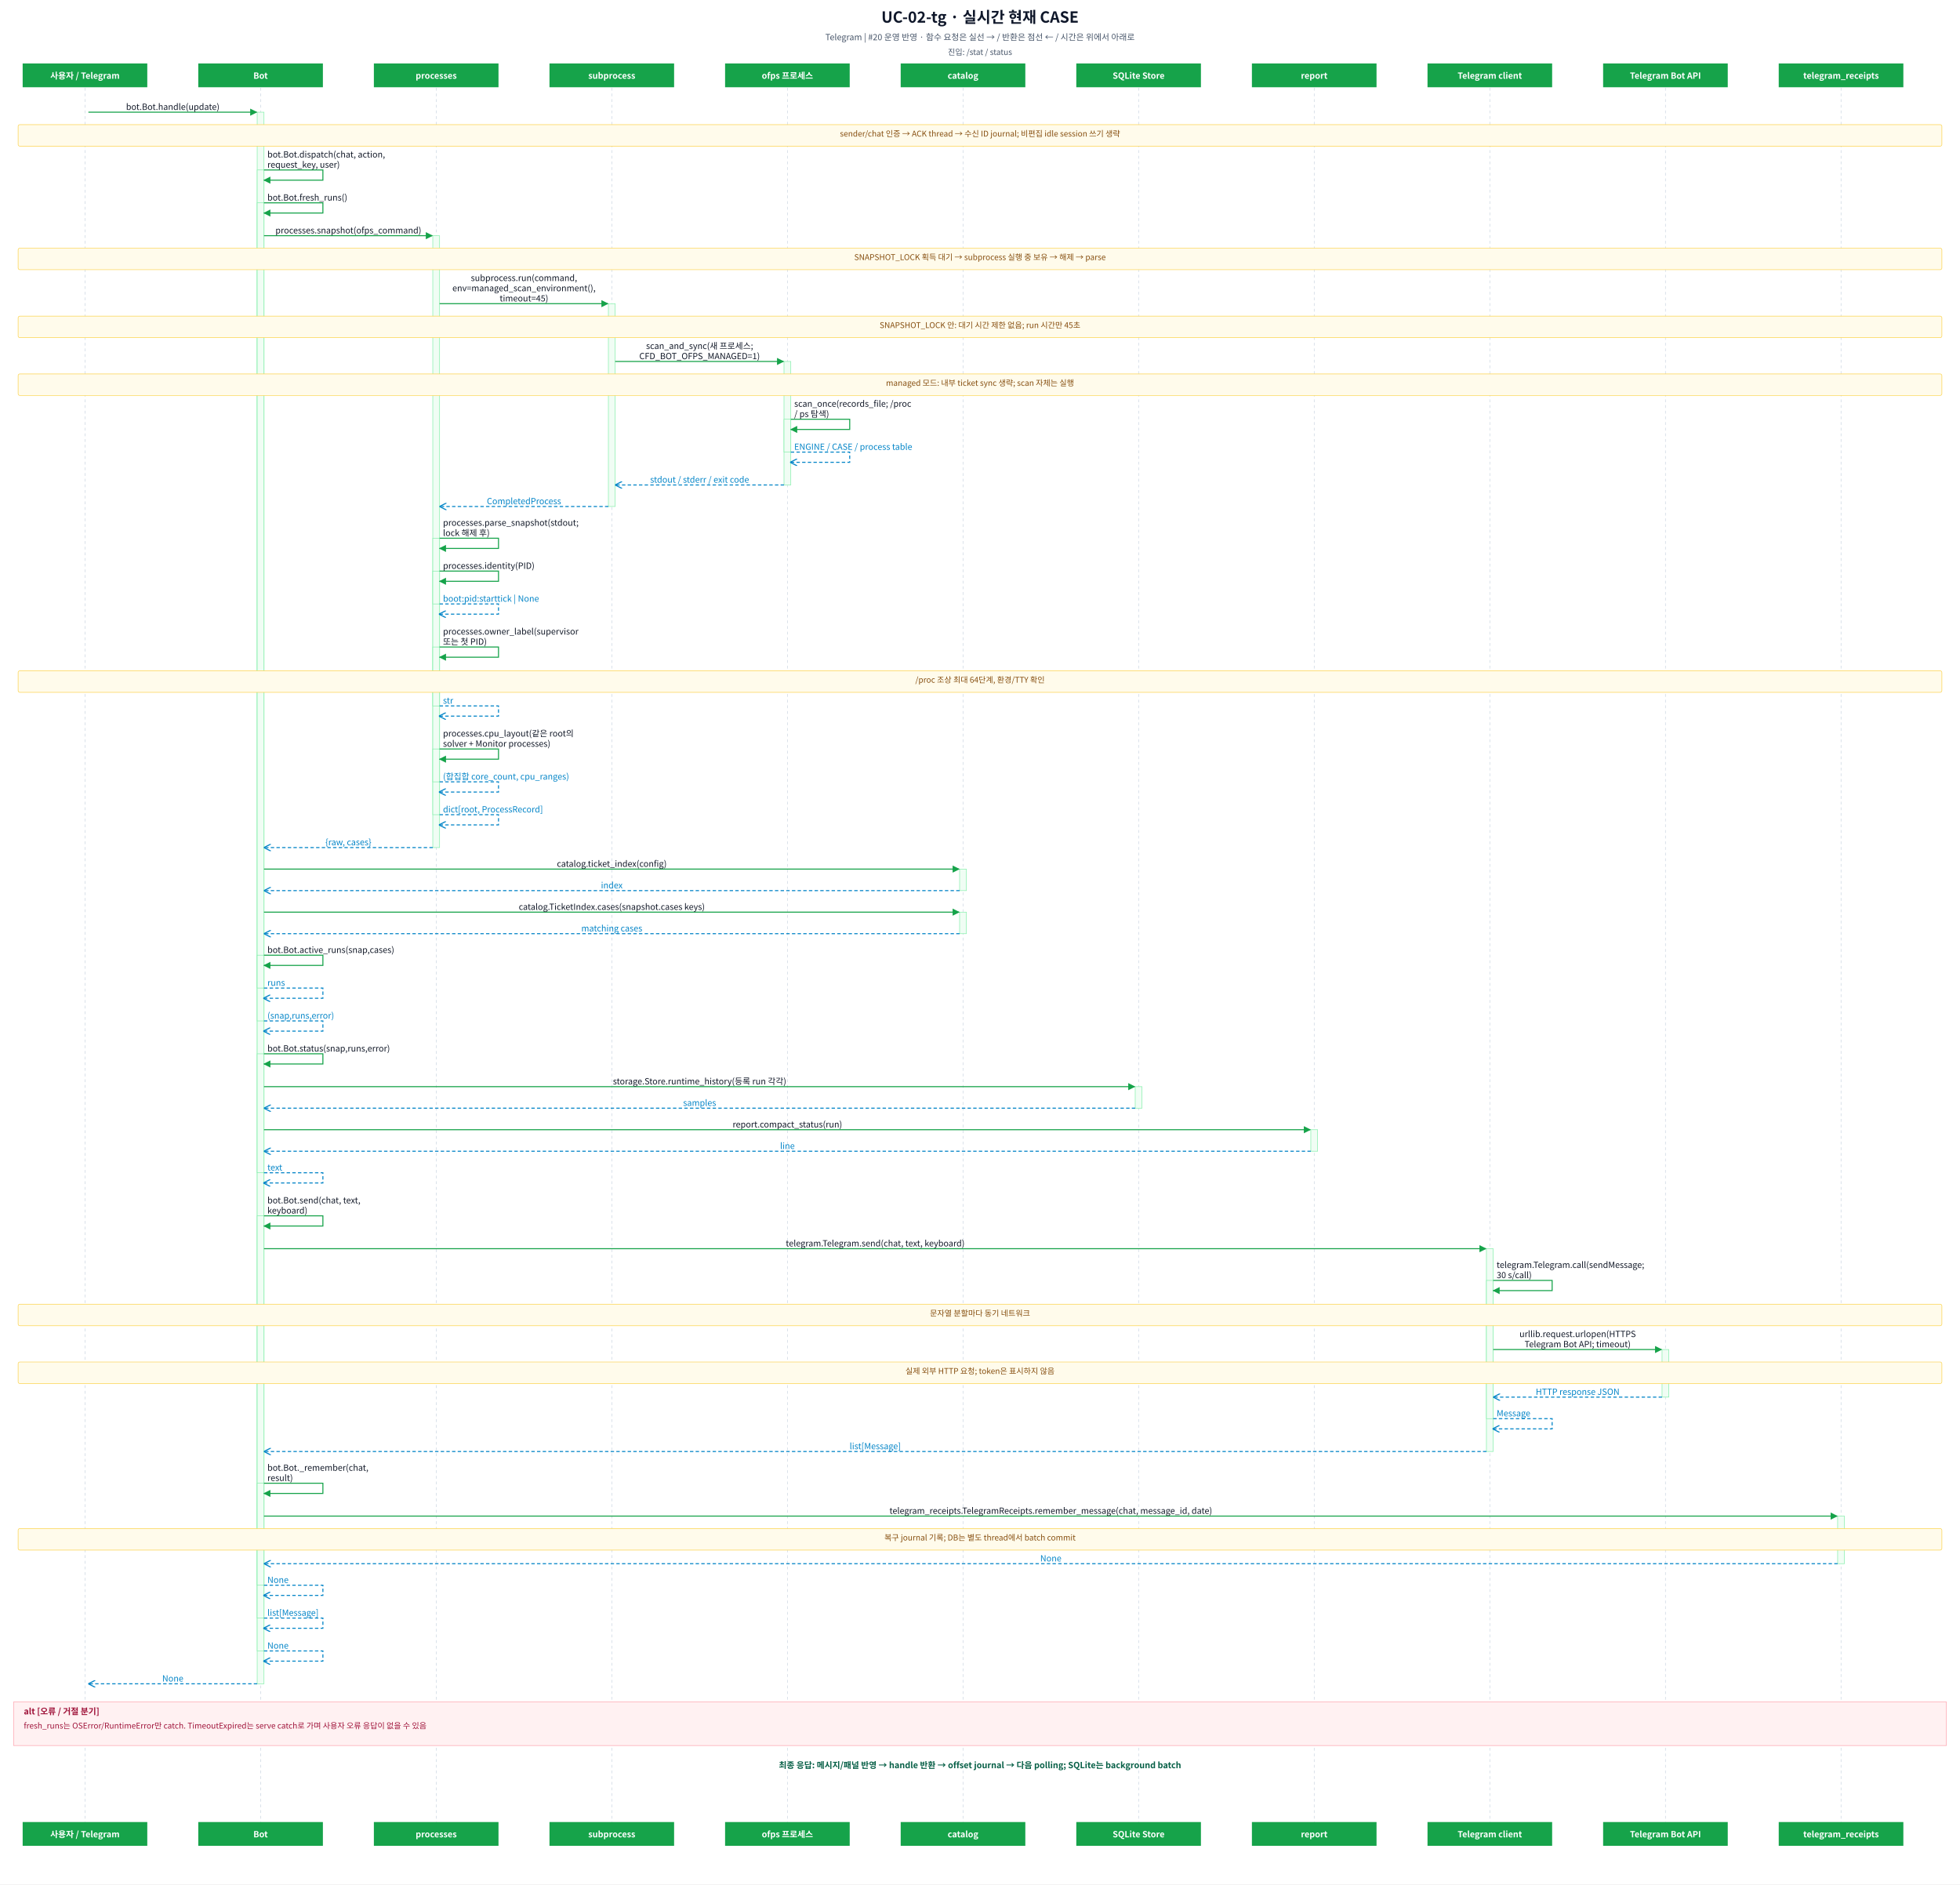
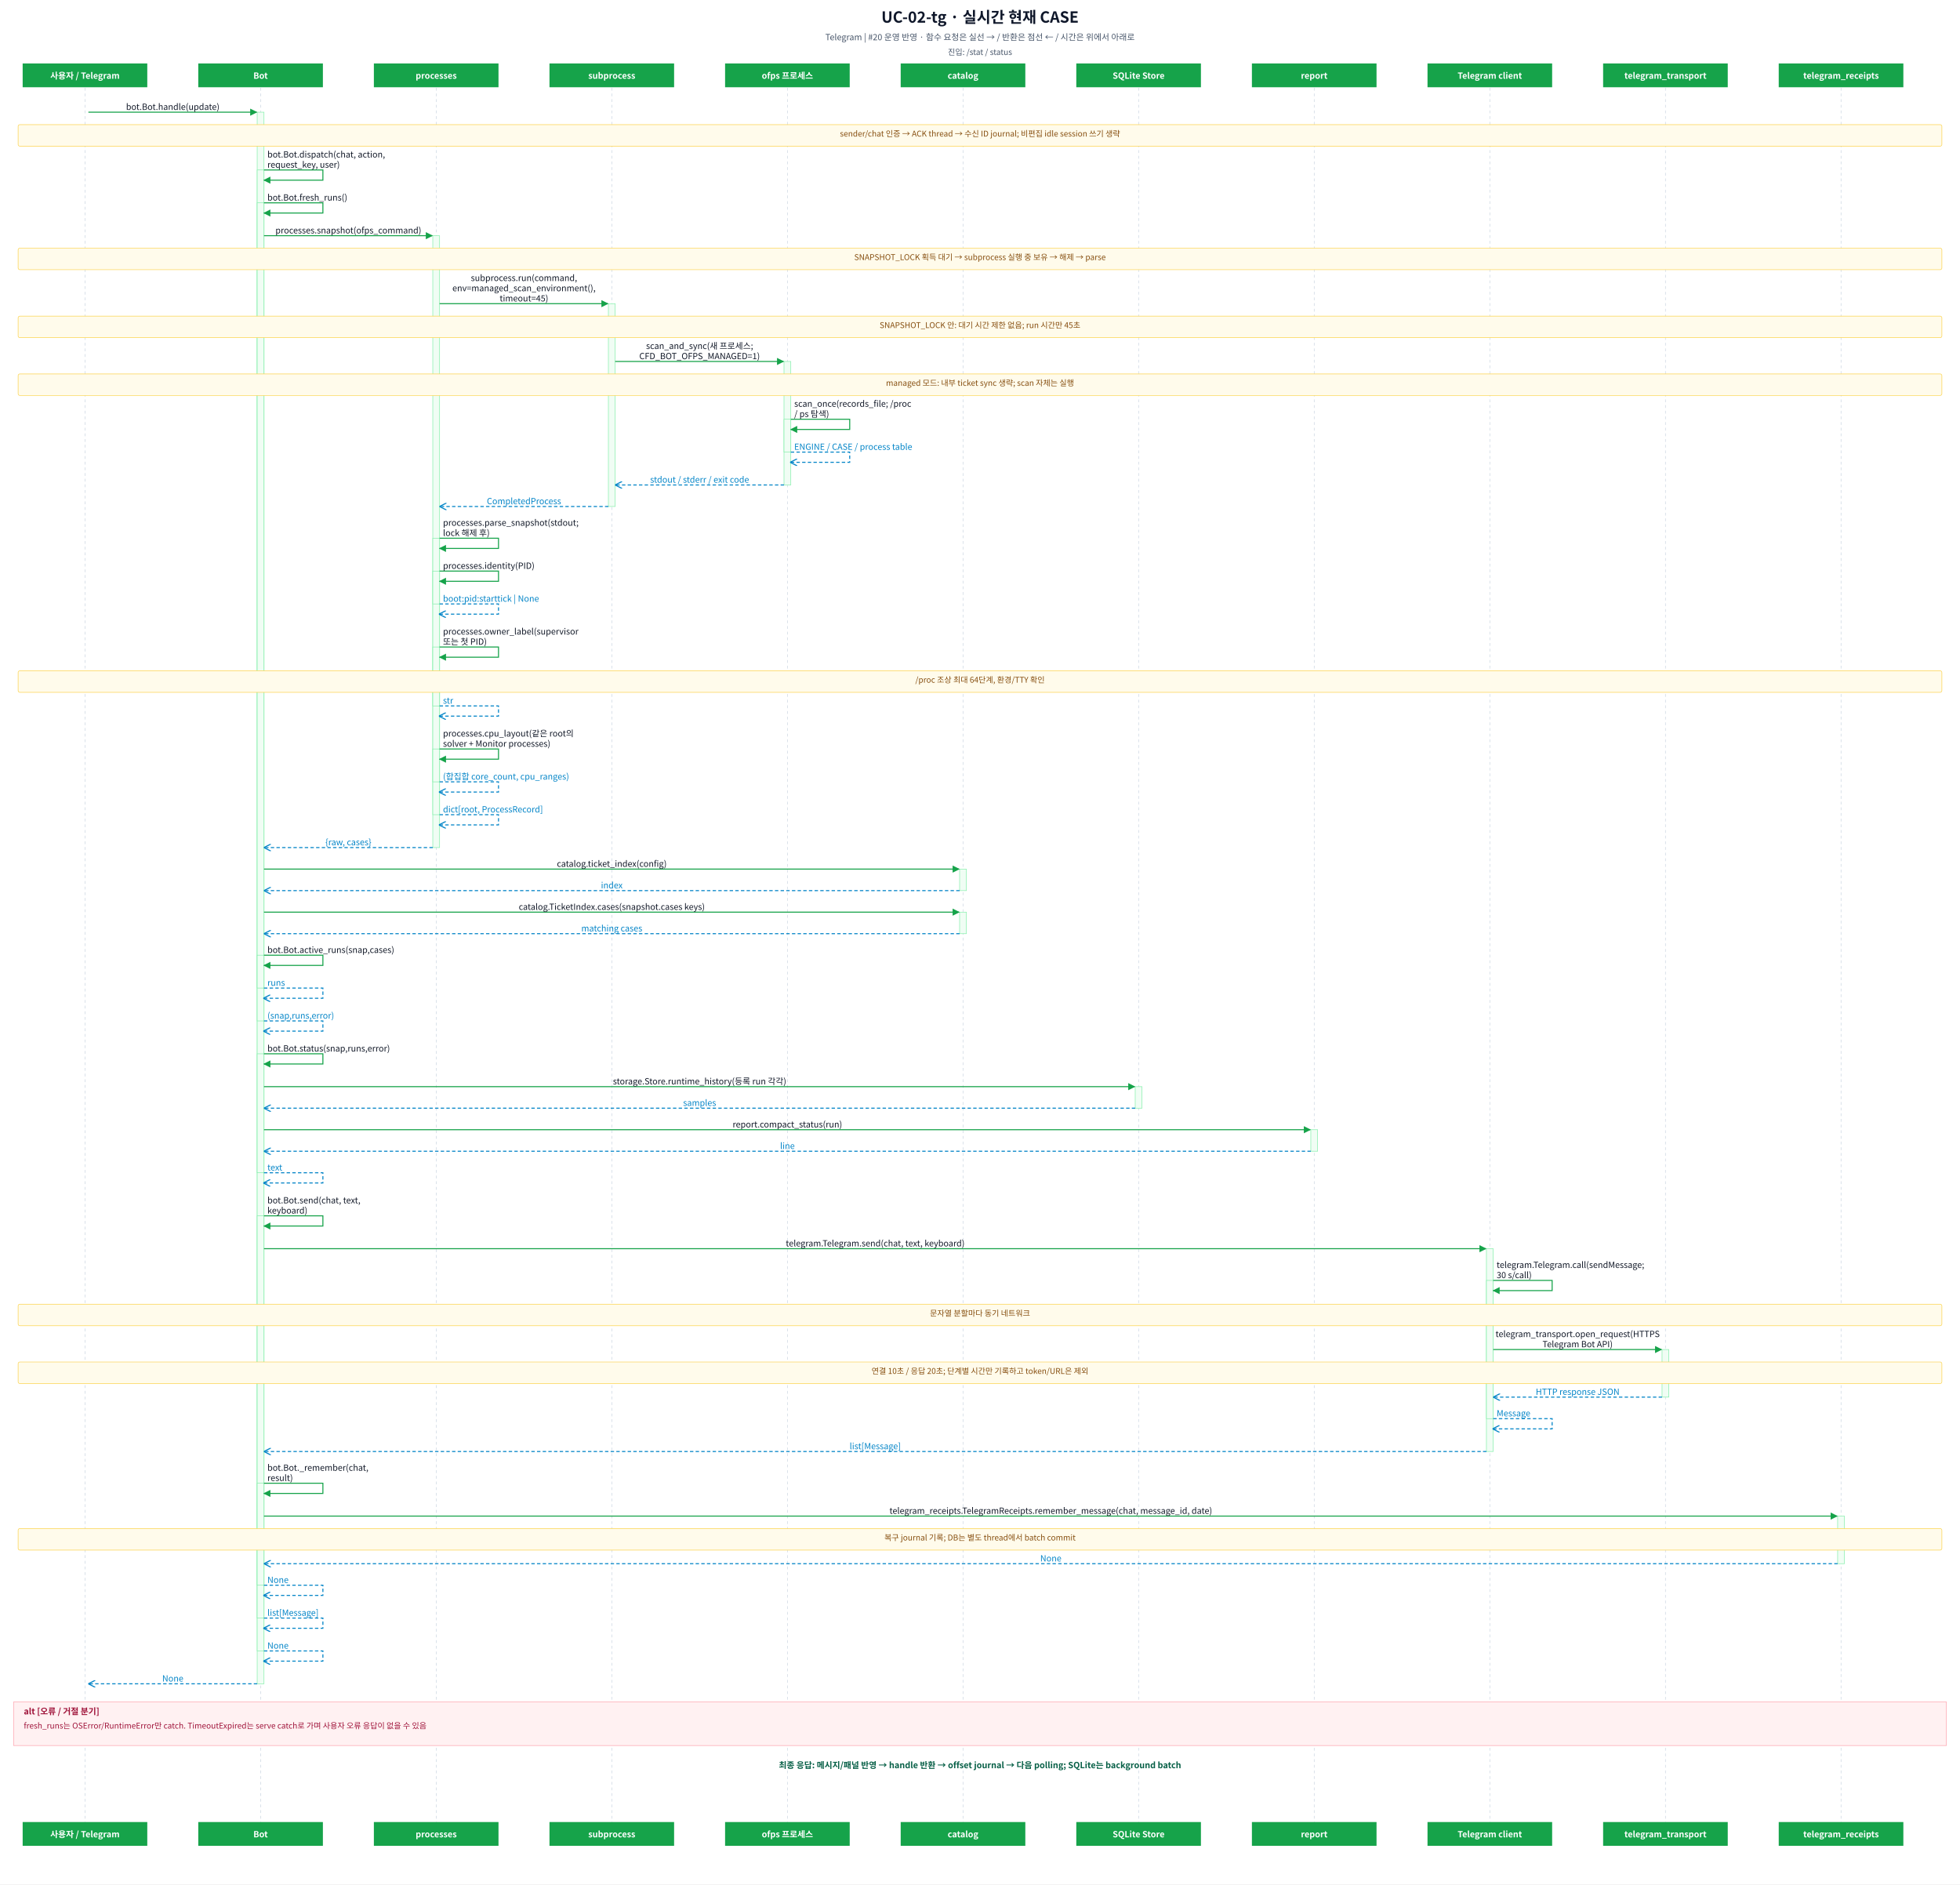
<svg xmlns="http://www.w3.org/2000/svg" width="3460" height="3326" viewBox="0 0 3460 3326" role="img" aria-label="실시간 현재 CASE">
  <defs>
    <marker id="req" viewBox="0 0 10 10" refX="9" refY="5" markerWidth="7" markerHeight="7" orient="auto-start-reverse">
      <path d="M0 0 L10 5 L0 10 z" fill="#16a34a" />
    </marker>
    <marker id="ret" viewBox="0 0 10 10" refX="9" refY="5" markerWidth="7" markerHeight="7" orient="auto-start-reverse">
      <path d="M0 0 L10 5 L0 10" fill="none" stroke="#0284c7" stroke-width="1.5" />
    </marker>
  </defs>
  <rect width="100%" height="100%" fill="white" />
  <g font-family="Noto Sans CJK KR, sans-serif">
    <text x="1730.0" y="40" text-anchor="middle" font-size="27" fill="#0f172a" font-weight="700">UC-02-tg · 실시간 현재 CASE</text>
    <text x="1730.0" y="71" text-anchor="middle" font-size="15" fill="#475569">Telegram | #20 운영 반영 · 함수 요청은 실선 → / 반환은 점선 ← / 시간은 위에서 아래로</text>
    <text x="1730.0" y="97" text-anchor="middle" font-size="14" fill="#475569">진입: /stat / status</text>
    <path d="M150.0,155 V3216" stroke="#cbd5e1" stroke-dasharray="5 5" />
    <rect x="40.0" y="112" width="220" height="42" fill="#16a34a" />
    <text x="150.0" y="139" text-anchor="middle" font-size="15" fill="white" font-weight="700">사용자 / Telegram</text>
    <rect x="40.0" y="3216" width="220" height="42" fill="#16a34a" />
    <text x="150.0" y="3243" text-anchor="middle" font-size="15" fill="white" font-weight="700">사용자 / Telegram</text>
    <path d="M460.0,155 V3216" stroke="#cbd5e1" stroke-dasharray="5 5" />
    <rect x="350.0" y="112" width="220" height="42" fill="#16a34a" />
    <text x="460.0" y="139" text-anchor="middle" font-size="15" fill="white" font-weight="700">Bot</text>
    <rect x="350.0" y="3216" width="220" height="42" fill="#16a34a" />
    <text x="460.0" y="3243" text-anchor="middle" font-size="15" fill="white" font-weight="700">Bot</text>
    <path d="M770.0,155 V3216" stroke="#cbd5e1" stroke-dasharray="5 5" />
    <rect x="660.0" y="112" width="220" height="42" fill="#16a34a" />
    <text x="770.0" y="139" text-anchor="middle" font-size="15" fill="white" font-weight="700">processes</text>
    <rect x="660.0" y="3216" width="220" height="42" fill="#16a34a" />
    <text x="770.0" y="3243" text-anchor="middle" font-size="15" fill="white" font-weight="700">processes</text>
    <path d="M1080.0,155 V3216" stroke="#cbd5e1" stroke-dasharray="5 5" />
    <rect x="970.0" y="112" width="220" height="42" fill="#16a34a" />
    <text x="1080.0" y="139" text-anchor="middle" font-size="15" fill="white" font-weight="700">subprocess</text>
    <rect x="970.0" y="3216" width="220" height="42" fill="#16a34a" />
    <text x="1080.0" y="3243" text-anchor="middle" font-size="15" fill="white" font-weight="700">subprocess</text>
    <path d="M1390.0,155 V3216" stroke="#cbd5e1" stroke-dasharray="5 5" />
    <rect x="1280.0" y="112" width="220" height="42" fill="#16a34a" />
    <text x="1390.0" y="139" text-anchor="middle" font-size="15" fill="white" font-weight="700">ofps 프로세스</text>
    <rect x="1280.0" y="3216" width="220" height="42" fill="#16a34a" />
    <text x="1390.0" y="3243" text-anchor="middle" font-size="15" fill="white" font-weight="700">ofps 프로세스</text>
    <path d="M1700.0,155 V3216" stroke="#cbd5e1" stroke-dasharray="5 5" />
    <rect x="1590.0" y="112" width="220" height="42" fill="#16a34a" />
    <text x="1700.0" y="139" text-anchor="middle" font-size="15" fill="white" font-weight="700">catalog</text>
    <rect x="1590.0" y="3216" width="220" height="42" fill="#16a34a" />
    <text x="1700.0" y="3243" text-anchor="middle" font-size="15" fill="white" font-weight="700">catalog</text>
    <path d="M2010.0,155 V3216" stroke="#cbd5e1" stroke-dasharray="5 5" />
    <rect x="1900.0" y="112" width="220" height="42" fill="#16a34a" />
    <text x="2010.0" y="139" text-anchor="middle" font-size="15" fill="white" font-weight="700">SQLite Store</text>
    <rect x="1900.0" y="3216" width="220" height="42" fill="#16a34a" />
    <text x="2010.0" y="3243" text-anchor="middle" font-size="15" fill="white" font-weight="700">SQLite Store</text>
    <path d="M2320.0,155 V3216" stroke="#cbd5e1" stroke-dasharray="5 5" />
    <rect x="2210.0" y="112" width="220" height="42" fill="#16a34a" />
    <text x="2320.0" y="139" text-anchor="middle" font-size="15" fill="white" font-weight="700">report</text>
    <rect x="2210.0" y="3216" width="220" height="42" fill="#16a34a" />
    <text x="2320.0" y="3243" text-anchor="middle" font-size="15" fill="white" font-weight="700">report</text>
    <path d="M2630.0,155 V3216" stroke="#cbd5e1" stroke-dasharray="5 5" />
    <rect x="2520.0" y="112" width="220" height="42" fill="#16a34a" />
    <text x="2630.0" y="139" text-anchor="middle" font-size="15" fill="white" font-weight="700">Telegram client</text>
    <rect x="2520.0" y="3216" width="220" height="42" fill="#16a34a" />
    <text x="2630.0" y="3243" text-anchor="middle" font-size="15" fill="white" font-weight="700">Telegram client</text>
    <path d="M2940.0,155 V3216" stroke="#cbd5e1" stroke-dasharray="5 5" />
    <rect x="2830.0" y="112" width="220" height="42" fill="#16a34a" />
-     <text x="2940.0" y="139" text-anchor="middle" font-size="15" fill="white" font-weight="700">Telegram Bot API</text>
+     <text x="2940.0" y="139" text-anchor="middle" font-size="15" fill="white" font-weight="700">telegram_transport</text>
    <rect x="2830.0" y="3216" width="220" height="42" fill="#16a34a" />
-     <text x="2940.0" y="3243" text-anchor="middle" font-size="15" fill="white" font-weight="700">Telegram Bot API</text>
+     <text x="2940.0" y="3243" text-anchor="middle" font-size="15" fill="white" font-weight="700">telegram_transport</text>
    <path d="M3250.0,155 V3216" stroke="#cbd5e1" stroke-dasharray="5 5" />
    <rect x="3140.0" y="112" width="220" height="42" fill="#16a34a" />
    <text x="3250.0" y="139" text-anchor="middle" font-size="15" fill="white" font-weight="700">telegram_receipts</text>
    <rect x="3140.0" y="3216" width="220" height="42" fill="#16a34a" />
    <text x="3250.0" y="3243" text-anchor="middle" font-size="15" fill="white" font-weight="700">telegram_receipts</text>
    <rect x="454.0" y="198" width="12" height="2774" fill="#f0fdf4" stroke="#86efac" />
    <rect x="454.0" y="300" width="12" height="2614" fill="#f0fdf4" stroke="#86efac" />
    <rect x="454.0" y="358" width="12" height="1444" fill="#f0fdf4" stroke="#86efac" />
    <rect x="764.0" y="416" width="12" height="1080" fill="#f0fdf4" stroke="#86efac" />
    <rect x="454.0" y="2146" width="12" height="710" fill="#f0fdf4" stroke="#86efac" />
    <rect x="764.0" y="950" width="12" height="488" fill="#f0fdf4" stroke="#86efac" />
    <rect x="1074.0" y="536" width="12" height="358" fill="#f0fdf4" stroke="#86efac" />
    <rect x="2624.0" y="2204" width="12" height="358" fill="#f0fdf4" stroke="#86efac" />
    <rect x="2624.0" y="2260" width="12" height="244" fill="#f0fdf4" stroke="#86efac" />
    <rect x="1384.0" y="638" width="12" height="218" fill="#f0fdf4" stroke="#86efac" />
    <rect x="454.0" y="1860" width="12" height="210" fill="#f0fdf4" stroke="#86efac" />
    <rect x="454.0" y="2618" width="12" height="180" fill="#f0fdf4" stroke="#86efac" />
    <rect x="764.0" y="1142" width="12" height="104" fill="#f0fdf4" stroke="#86efac" />
    <rect x="2934.0" y="2382" width="12" height="84" fill="#f0fdf4" stroke="#86efac" />
    <rect x="3244.0" y="2676" width="12" height="84" fill="#f0fdf4" stroke="#86efac" />
    <rect x="1384.0" y="740" width="12" height="58" fill="#f0fdf4" stroke="#86efac" />
    <rect x="764.0" y="1008" width="12" height="58" fill="#f0fdf4" stroke="#86efac" />
    <rect x="764.0" y="1322" width="12" height="58" fill="#f0fdf4" stroke="#86efac" />
    <rect x="454.0" y="1686" width="12" height="58" fill="#f0fdf4" stroke="#86efac" />
    <rect x="1694.0" y="1534" width="12" height="38" fill="#f0fdf4" stroke="#86efac" />
    <rect x="1694.0" y="1610" width="12" height="38" fill="#f0fdf4" stroke="#86efac" />
    <rect x="2004.0" y="1918" width="12" height="38" fill="#f0fdf4" stroke="#86efac" />
    <rect x="2314.0" y="1994" width="12" height="38" fill="#f0fdf4" stroke="#86efac" />
    <path d="M156.0,198 H453.0" fill="none" stroke="#16a34a" stroke-width="1.8" marker-end="url(#req)" />
    <text x="305.0" y="194" text-anchor="middle" font-size="15" fill="#111827">bot.Bot.handle(update)</text>
    <rect x="32" y="220" width="3396" height="38" rx="3" fill="#fffbeb" stroke="#fcd34d" />
    <text x="1730.0" y="241" text-anchor="middle" font-size="14" fill="#854d0e">sender/chat 인증 → ACK thread → 수신 ID journal; 비편집 idle session 쓰기 생략</text>
    <path d="M466.0,300 H570.0 V318 H466.0" fill="none" stroke="#16a34a" stroke-width="1.8" marker-end="url(#req)" />
    <text x="472.0" y="278" text-anchor="start" font-size="15" fill="#111827">bot.Bot.dispatch(chat, action,</text>
    <text x="472.0" y="296" text-anchor="start" font-size="15" fill="#111827">request_key, user)</text>
    <path d="M466.0,358 H570.0 V376 H466.0" fill="none" stroke="#16a34a" stroke-width="1.8" marker-end="url(#req)" />
    <text x="472.0" y="354" text-anchor="start" font-size="15" fill="#111827">bot.Bot.fresh_runs()</text>
    <path d="M466.0,416 H763.0" fill="none" stroke="#16a34a" stroke-width="1.8" marker-end="url(#req)" />
    <a href="D-04.svg" target="_blank">
      <text x="615.0" y="412" text-anchor="middle" font-size="15" fill="#111827">processes.snapshot(ofps_command)</text>
    </a>
    <rect x="32" y="438" width="3396" height="38" rx="3" fill="#fffbeb" stroke="#fcd34d" />
    <text x="1730.0" y="459" text-anchor="middle" font-size="14" fill="#854d0e">SNAPSHOT_LOCK 획득 대기 → subprocess 실행 중 보유 → 해제 → parse</text>
    <path d="M776.0,536 H1073.0" fill="none" stroke="#16a34a" stroke-width="1.8" marker-end="url(#req)" />
    <text x="925.0" y="496" text-anchor="middle" font-size="15" fill="#111827">subprocess.run(command,</text>
    <text x="925.0" y="514" text-anchor="middle" font-size="15" fill="#111827">env=managed_scan_environment(),</text>
    <text x="925.0" y="532" text-anchor="middle" font-size="15" fill="#111827">timeout=45)</text>
    <rect x="32" y="558" width="3396" height="38" rx="3" fill="#fffbeb" stroke="#fcd34d" />
    <text x="1730.0" y="579" text-anchor="middle" font-size="14" fill="#854d0e">SNAPSHOT_LOCK 안: 대기 시간 제한 없음; run 시간만 45초</text>
    <path d="M1086.0,638 H1383.0" fill="none" stroke="#16a34a" stroke-width="1.8" marker-end="url(#req)" />
    <text x="1235.0" y="616" text-anchor="middle" font-size="15" fill="#111827">scan_and_sync(새 프로세스;</text>
    <text x="1235.0" y="634" text-anchor="middle" font-size="15" fill="#111827">CFD_BOT_OFPS_MANAGED=1)</text>
    <rect x="32" y="660" width="3396" height="38" rx="3" fill="#fffbeb" stroke="#fcd34d" />
    <text x="1730.0" y="681" text-anchor="middle" font-size="14" fill="#854d0e">managed 모드: 내부 ticket sync 생략; scan 자체는 실행</text>
    <path d="M1396.0,740 H1500.0 V758 H1396.0" fill="none" stroke="#16a34a" stroke-width="1.8" marker-end="url(#req)" />
    <text x="1402.0" y="718" text-anchor="start" font-size="15" fill="#111827">scan_once(records_file; /proc</text>
    <text x="1402.0" y="736" text-anchor="start" font-size="15" fill="#111827">/ ps 탐색)</text>
    <path d="M1396.0,798 H1500.0 V816 H1396.0" fill="none" stroke="#0284c7" stroke-width="1.8" stroke-dasharray="6 4" marker-end="url(#ret)" />
    <text x="1402.0" y="794" text-anchor="start" font-size="15" fill="#0284c7">ENGINE / CASE / process table</text>
    <path d="M1384.0,856 H1087.0" fill="none" stroke="#0284c7" stroke-width="1.8" stroke-dasharray="6 4" marker-end="url(#ret)" />
    <text x="1235.0" y="852" text-anchor="middle" font-size="15" fill="#0284c7">stdout / stderr / exit code</text>
    <path d="M1074.0,894 H777.0" fill="none" stroke="#0284c7" stroke-width="1.8" stroke-dasharray="6 4" marker-end="url(#ret)" />
    <text x="925.0" y="890" text-anchor="middle" font-size="15" fill="#0284c7">CompletedProcess</text>
    <path d="M776.0,950 H880.0 V968 H776.0" fill="none" stroke="#16a34a" stroke-width="1.8" marker-end="url(#req)" />
    <text x="782.0" y="928" text-anchor="start" font-size="15" fill="#111827">processes.parse_snapshot(stdout;</text>
    <text x="782.0" y="946" text-anchor="start" font-size="15" fill="#111827">lock 해제 후)</text>
    <path d="M776.0,1008 H880.0 V1026 H776.0" fill="none" stroke="#16a34a" stroke-width="1.8" marker-end="url(#req)" />
    <text x="782.0" y="1004" text-anchor="start" font-size="15" fill="#111827">processes.identity(PID)</text>
    <path d="M776.0,1066 H880.0 V1084 H776.0" fill="none" stroke="#0284c7" stroke-width="1.8" stroke-dasharray="6 4" marker-end="url(#ret)" />
    <text x="782.0" y="1062" text-anchor="start" font-size="15" fill="#0284c7">boot:pid:starttick | None</text>
    <path d="M776.0,1142 H880.0 V1160 H776.0" fill="none" stroke="#16a34a" stroke-width="1.8" marker-end="url(#req)" />
    <text x="782.0" y="1120" text-anchor="start" font-size="15" fill="#111827">processes.owner_label(supervisor</text>
    <text x="782.0" y="1138" text-anchor="start" font-size="15" fill="#111827">또는 첫 PID)</text>
    <rect x="32" y="1184" width="3396" height="38" rx="3" fill="#fffbeb" stroke="#fcd34d" />
    <text x="1730.0" y="1205" text-anchor="middle" font-size="14" fill="#854d0e">/proc 조상 최대 64단계, 환경/TTY 확인</text>
    <path d="M776.0,1246 H880.0 V1264 H776.0" fill="none" stroke="#0284c7" stroke-width="1.8" stroke-dasharray="6 4" marker-end="url(#ret)" />
    <text x="782.0" y="1242" text-anchor="start" font-size="15" fill="#0284c7">str</text>
    <path d="M776.0,1322 H880.0 V1340 H776.0" fill="none" stroke="#16a34a" stroke-width="1.8" marker-end="url(#req)" />
    <text x="782.0" y="1300" text-anchor="start" font-size="15" fill="#111827">processes.cpu_layout(같은 root의</text>
    <text x="782.0" y="1318" text-anchor="start" font-size="15" fill="#111827">solver + Monitor processes)</text>
    <path d="M776.0,1380 H880.0 V1398 H776.0" fill="none" stroke="#0284c7" stroke-width="1.8" stroke-dasharray="6 4" marker-end="url(#ret)" />
    <text x="782.0" y="1376" text-anchor="start" font-size="15" fill="#0284c7">(합집합 core_count, cpu_ranges)</text>
    <path d="M776.0,1438 H880.0 V1456 H776.0" fill="none" stroke="#0284c7" stroke-width="1.8" stroke-dasharray="6 4" marker-end="url(#ret)" />
    <text x="782.0" y="1434" text-anchor="start" font-size="15" fill="#0284c7">dict[root, ProcessRecord]</text>
    <path d="M764.0,1496 H467.0" fill="none" stroke="#0284c7" stroke-width="1.8" stroke-dasharray="6 4" marker-end="url(#ret)" />
    <text x="615.0" y="1492" text-anchor="middle" font-size="15" fill="#0284c7">{raw, cases}</text>
    <path d="M466.0,1534 H1693.0" fill="none" stroke="#16a34a" stroke-width="1.8" marker-end="url(#req)" />
    <a href="D-01.svg" target="_blank">
      <text x="1080.0" y="1530" text-anchor="middle" font-size="15" fill="#111827">catalog.ticket_index(config)</text>
    </a>
    <path d="M1694.0,1572 H467.0" fill="none" stroke="#0284c7" stroke-width="1.8" stroke-dasharray="6 4" marker-end="url(#ret)" />
    <text x="1080.0" y="1568" text-anchor="middle" font-size="15" fill="#0284c7">index</text>
    <path d="M466.0,1610 H1693.0" fill="none" stroke="#16a34a" stroke-width="1.8" marker-end="url(#req)" />
    <text x="1080.0" y="1606" text-anchor="middle" font-size="15" fill="#111827">catalog.TicketIndex.cases(snapshot.cases keys)</text>
    <path d="M1694.0,1648 H467.0" fill="none" stroke="#0284c7" stroke-width="1.8" stroke-dasharray="6 4" marker-end="url(#ret)" />
    <text x="1080.0" y="1644" text-anchor="middle" font-size="15" fill="#0284c7">matching cases</text>
    <path d="M466.0,1686 H570.0 V1704 H466.0" fill="none" stroke="#16a34a" stroke-width="1.8" marker-end="url(#req)" />
    <text x="472.0" y="1682" text-anchor="start" font-size="15" fill="#111827">bot.Bot.active_runs(snap,cases)</text>
    <path d="M466.0,1744 H570.0 V1762 H466.0" fill="none" stroke="#0284c7" stroke-width="1.8" stroke-dasharray="6 4" marker-end="url(#ret)" />
    <text x="472.0" y="1740" text-anchor="start" font-size="15" fill="#0284c7">runs</text>
    <path d="M466.0,1802 H570.0 V1820 H466.0" fill="none" stroke="#0284c7" stroke-width="1.8" stroke-dasharray="6 4" marker-end="url(#ret)" />
    <text x="472.0" y="1798" text-anchor="start" font-size="15" fill="#0284c7">(snap,runs,error)</text>
    <path d="M466.0,1860 H570.0 V1878 H466.0" fill="none" stroke="#16a34a" stroke-width="1.8" marker-end="url(#req)" />
    <text x="472.0" y="1856" text-anchor="start" font-size="15" fill="#111827">bot.Bot.status(snap,runs,error)</text>
    <path d="M466.0,1918 H2003.0" fill="none" stroke="#16a34a" stroke-width="1.8" marker-end="url(#req)" />
    <text x="1235.0" y="1914" text-anchor="middle" font-size="15" fill="#111827">storage.Store.runtime_history(등록 run 각각)</text>
    <path d="M2004.0,1956 H467.0" fill="none" stroke="#0284c7" stroke-width="1.8" stroke-dasharray="6 4" marker-end="url(#ret)" />
    <text x="1235.0" y="1952" text-anchor="middle" font-size="15" fill="#0284c7">samples</text>
    <path d="M466.0,1994 H2313.0" fill="none" stroke="#16a34a" stroke-width="1.8" marker-end="url(#req)" />
    <text x="1390.0" y="1990" text-anchor="middle" font-size="15" fill="#111827">report.compact_status(run)</text>
    <path d="M2314.0,2032 H467.0" fill="none" stroke="#0284c7" stroke-width="1.8" stroke-dasharray="6 4" marker-end="url(#ret)" />
    <text x="1390.0" y="2028" text-anchor="middle" font-size="15" fill="#0284c7">line</text>
    <path d="M466.0,2070 H570.0 V2088 H466.0" fill="none" stroke="#0284c7" stroke-width="1.8" stroke-dasharray="6 4" marker-end="url(#ret)" />
    <text x="472.0" y="2066" text-anchor="start" font-size="15" fill="#0284c7">text</text>
    <path d="M466.0,2146 H570.0 V2164 H466.0" fill="none" stroke="#16a34a" stroke-width="1.8" marker-end="url(#req)" />
    <text x="472.0" y="2124" text-anchor="start" font-size="15" fill="#111827">bot.Bot.send(chat, text,</text>
    <text x="472.0" y="2142" text-anchor="start" font-size="15" fill="#111827">keyboard)</text>
    <path d="M466.0,2204 H2623.0" fill="none" stroke="#16a34a" stroke-width="1.8" marker-end="url(#req)" />
    <text x="1545.0" y="2200" text-anchor="middle" font-size="15" fill="#111827">telegram.Telegram.send(chat, text, keyboard)</text>
    <path d="M2636.0,2260 H2740.0 V2278 H2636.0" fill="none" stroke="#16a34a" stroke-width="1.8" marker-end="url(#req)" />
    <text x="2642.0" y="2238" text-anchor="start" font-size="15" fill="#111827">telegram.Telegram.call(sendMessage;</text>
    <text x="2642.0" y="2256" text-anchor="start" font-size="15" fill="#111827">30 s/call)</text>
    <rect x="32" y="2302" width="3396" height="38" rx="3" fill="#fffbeb" stroke="#fcd34d" />
    <text x="1730.0" y="2323" text-anchor="middle" font-size="14" fill="#854d0e">문자열 분할마다 동기 네트워크</text>
    <path d="M2636.0,2382 H2933.0" fill="none" stroke="#16a34a" stroke-width="1.8" marker-end="url(#req)" />
-     <text x="2785.0" y="2360" text-anchor="middle" font-size="15" fill="#111827">urllib.request.urlopen(HTTPS</text>
-     <text x="2785.0" y="2378" text-anchor="middle" font-size="15" fill="#111827">Telegram Bot API; timeout)</text>
+     <text x="2785.0" y="2360" text-anchor="middle" font-size="15" fill="#111827">telegram_transport.open_request(HTTPS</text>
+     <text x="2785.0" y="2378" text-anchor="middle" font-size="15" fill="#111827">Telegram Bot API)</text>
    <rect x="32" y="2404" width="3396" height="38" rx="3" fill="#fffbeb" stroke="#fcd34d" />
-     <text x="1730.0" y="2425" text-anchor="middle" font-size="14" fill="#854d0e">실제 외부 HTTP 요청; token은 표시하지 않음</text>
+     <text x="1730.0" y="2425" text-anchor="middle" font-size="14" fill="#854d0e">연결 10초 / 응답 20초; 단계별 시간만 기록하고 token/URL은 제외</text>
    <path d="M2934.0,2466 H2637.0" fill="none" stroke="#0284c7" stroke-width="1.8" stroke-dasharray="6 4" marker-end="url(#ret)" />
    <text x="2785.0" y="2462" text-anchor="middle" font-size="15" fill="#0284c7">HTTP response JSON</text>
    <path d="M2636.0,2504 H2740.0 V2522 H2636.0" fill="none" stroke="#0284c7" stroke-width="1.8" stroke-dasharray="6 4" marker-end="url(#ret)" />
    <text x="2642.0" y="2500" text-anchor="start" font-size="15" fill="#0284c7">Message</text>
    <path d="M2624.0,2562 H467.0" fill="none" stroke="#0284c7" stroke-width="1.8" stroke-dasharray="6 4" marker-end="url(#ret)" />
    <text x="1545.0" y="2558" text-anchor="middle" font-size="15" fill="#0284c7">list[Message]</text>
    <path d="M466.0,2618 H570.0 V2636 H466.0" fill="none" stroke="#16a34a" stroke-width="1.8" marker-end="url(#req)" />
    <text x="472.0" y="2596" text-anchor="start" font-size="15" fill="#111827">bot.Bot._remember(chat,</text>
    <text x="472.0" y="2614" text-anchor="start" font-size="15" fill="#111827">result)</text>
    <path d="M466.0,2676 H3243.0" fill="none" stroke="#16a34a" stroke-width="1.8" marker-end="url(#req)" />
    <text x="1855.0" y="2672" text-anchor="middle" font-size="15" fill="#111827">telegram_receipts.TelegramReceipts.remember_message(chat, message_id, date)</text>
    <rect x="32" y="2698" width="3396" height="38" rx="3" fill="#fffbeb" stroke="#fcd34d" />
    <text x="1730.0" y="2719" text-anchor="middle" font-size="14" fill="#854d0e">복구 journal 기록; DB는 별도 thread에서 batch commit</text>
    <path d="M3244.0,2760 H467.0" fill="none" stroke="#0284c7" stroke-width="1.8" stroke-dasharray="6 4" marker-end="url(#ret)" />
    <text x="1855.0" y="2756" text-anchor="middle" font-size="15" fill="#0284c7">None</text>
    <path d="M466.0,2798 H570.0 V2816 H466.0" fill="none" stroke="#0284c7" stroke-width="1.8" stroke-dasharray="6 4" marker-end="url(#ret)" />
    <text x="472.0" y="2794" text-anchor="start" font-size="15" fill="#0284c7">None</text>
    <path d="M466.0,2856 H570.0 V2874 H466.0" fill="none" stroke="#0284c7" stroke-width="1.8" stroke-dasharray="6 4" marker-end="url(#ret)" />
    <text x="472.0" y="2852" text-anchor="start" font-size="15" fill="#0284c7">list[Message]</text>
    <path d="M466.0,2914 H570.0 V2932 H466.0" fill="none" stroke="#0284c7" stroke-width="1.8" stroke-dasharray="6 4" marker-end="url(#ret)" />
    <text x="472.0" y="2910" text-anchor="start" font-size="15" fill="#0284c7">None</text>
    <path d="M454.0,2972 H157.0" fill="none" stroke="#0284c7" stroke-width="1.8" stroke-dasharray="6 4" marker-end="url(#ret)" />
    <text x="305.0" y="2968" text-anchor="middle" font-size="15" fill="#0284c7">None</text>
    <rect x="24" y="3004" width="3412" height="77" fill="#fff1f2" stroke="#fda4af" />
    <text x="42" y="3026" text-anchor="start" font-size="15" fill="#9f1239" font-weight="700">alt [오류 / 거절 분기]</text>
    <text x="42" y="3051" text-anchor="start" font-size="14" fill="#9f1239">fresh_runs는 OSError/RuntimeError만 catch. TimeoutExpired는 serve catch로 가며 사용자 오류 응답이 없을 수 있음</text>
    <text x="1730.0" y="3121" text-anchor="middle" font-size="15" fill="#065f46" font-weight="700">최종 응답: 메시지/패널 반영 → handle 반환 → offset journal → 다음 polling; SQLite는 background batch</text>
  </g>
</svg>
